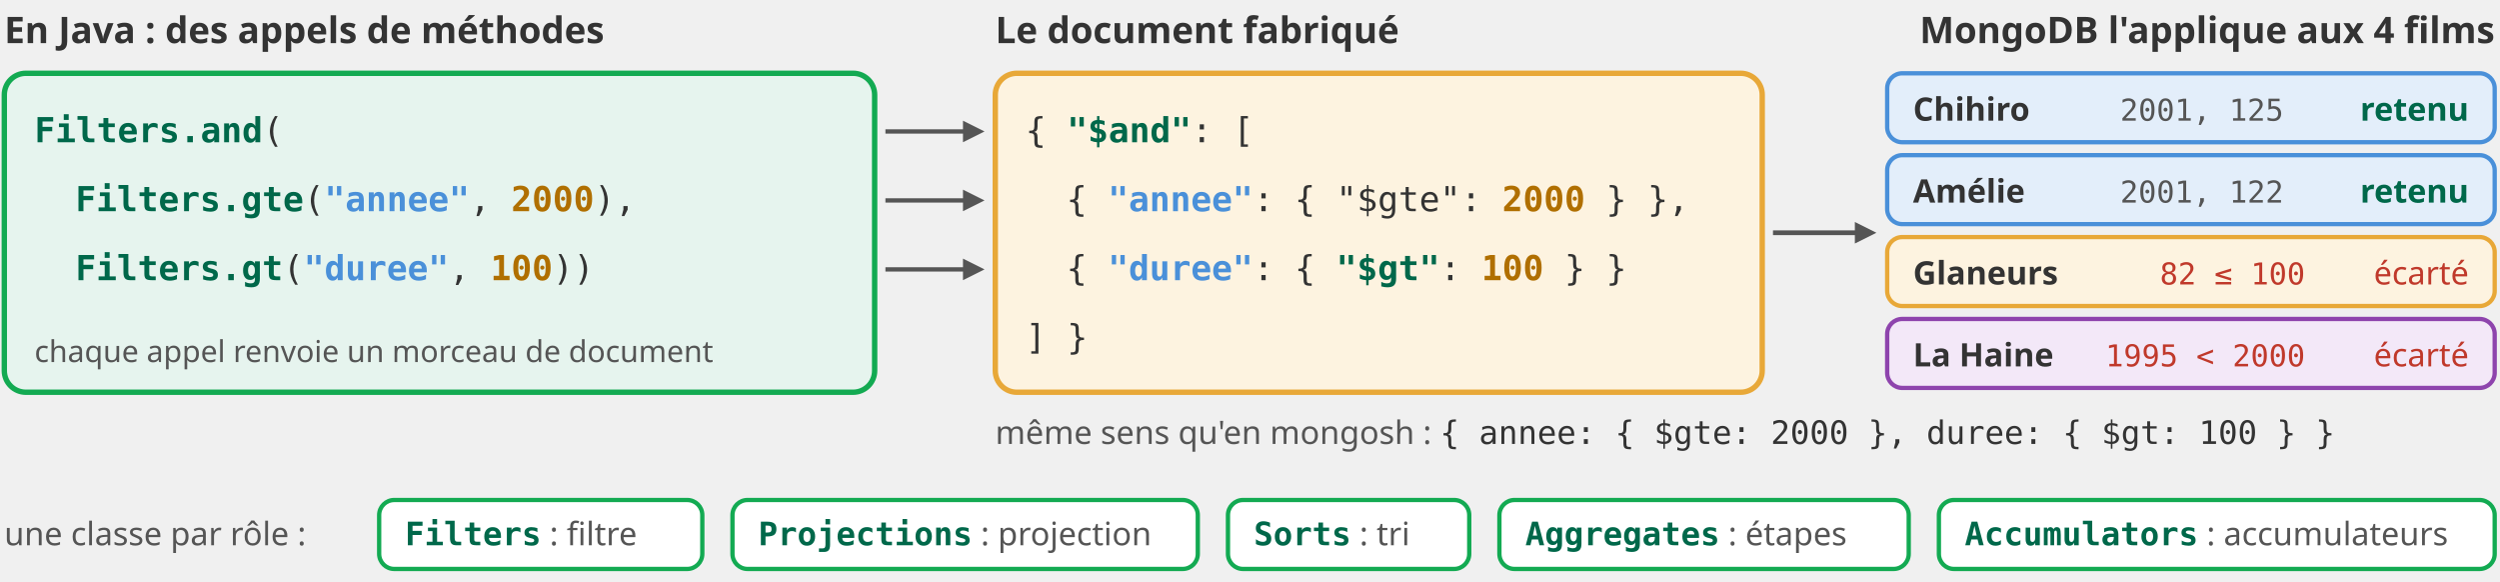
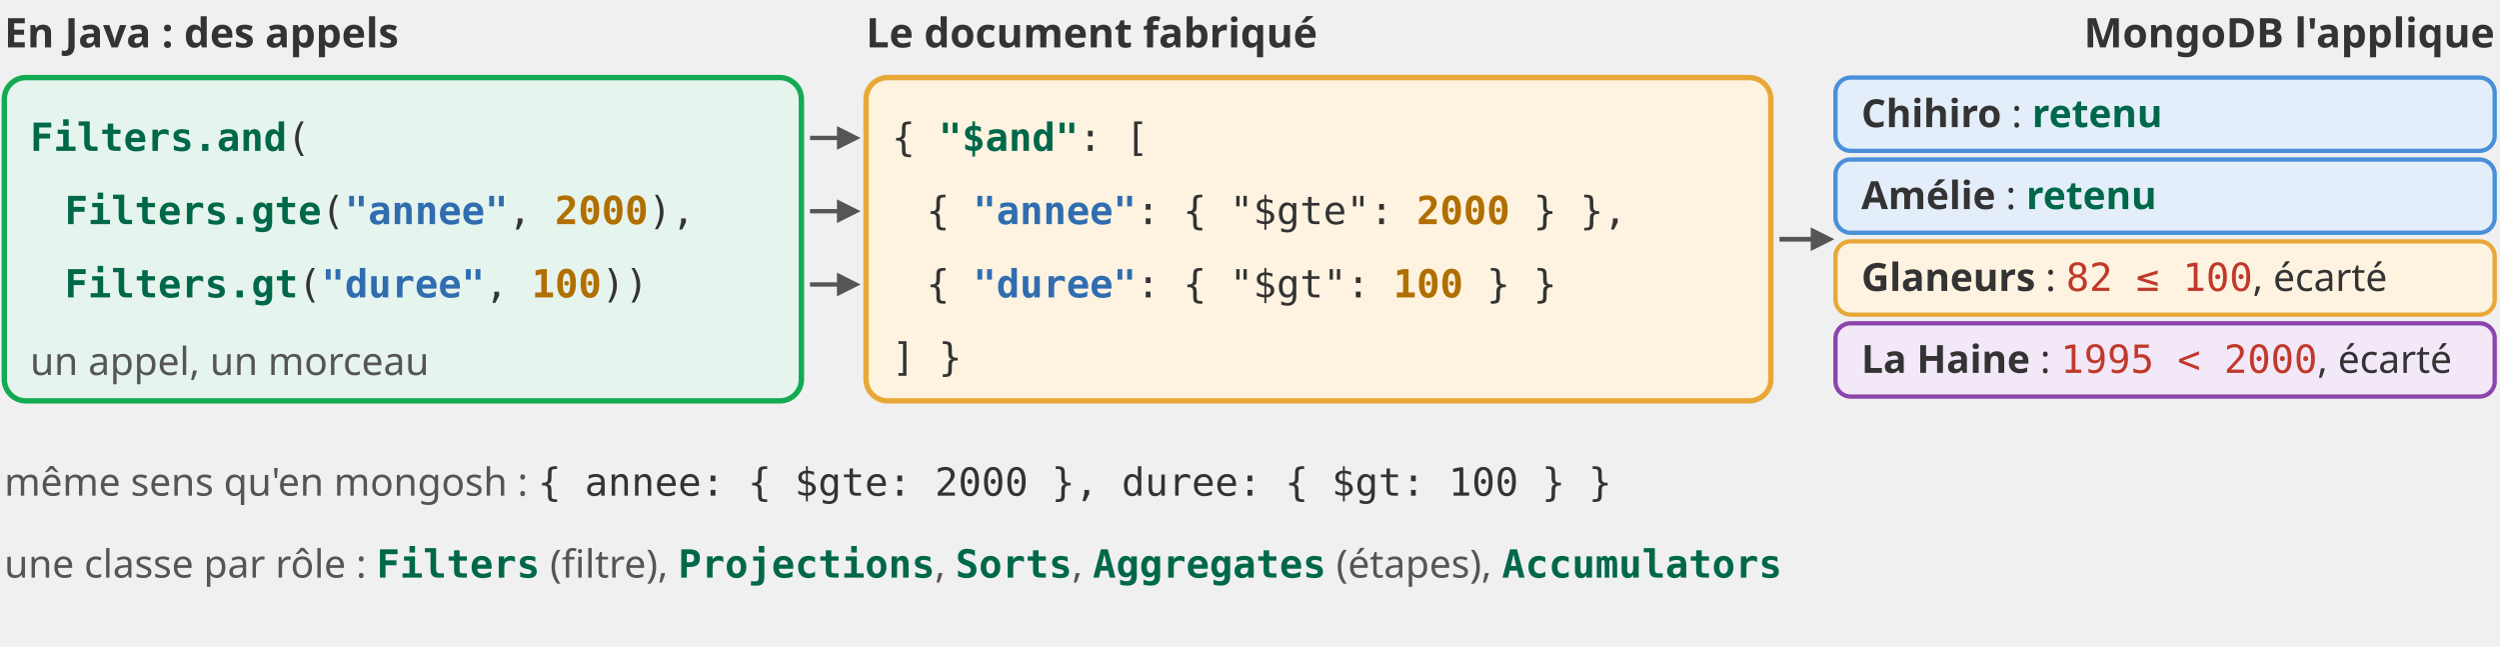
- <svg xmlns="http://www.w3.org/2000/svg" viewBox="0 0 1160 270" font-family="sans-serif" role="img" aria-labelledby="t">
+ <svg xmlns="http://www.w3.org/2000/svg" viewBox="0 0 1160 300" font-family="sans-serif" role="img" aria-labelledby="t">
  <defs>
-     <marker id="fl" viewBox="0 0 10 10" refX="5" refY="5" markerWidth="10" markerHeight="10" markerUnits="userSpaceOnUse" orient="auto-start-reverse">
+     <marker id="fl" viewBox="0 0 10 10" refX="5" refY="5" markerWidth="11" markerHeight="11" markerUnits="userSpaceOnUse" orient="auto-start-reverse">
      <path d="M0,0 L10,5 L0,10 z" fill="#555" />
    </marker>
  </defs>
-   <g font-size="17" font-weight="bold" fill="#333">
-     <text x="2" y="20">En Java : des appels de méthodes</text>
-     <text x="462" y="20">Le document fabriqué</text>
-     <text x="1158" y="20" text-anchor="end">MongoDB l'applique aux 4 films</text>
+   <g font-size="19" font-weight="bold" fill="#333">
+     <text x="2" y="22">En Java : des appels</text>
+     <text x="402" y="22">Le document fabriqué</text>
+     <text x="1158" y="22" text-anchor="end">MongoDB l'applique</text>
  </g>
-   <rect x="2" y="34" width="404" height="148" rx="10" fill="#e6f4ee" stroke="#13aa52" stroke-width="2.5" />
-   <g font-family="monospace" font-size="16" fill="#333">
-     <text x="16" y="66">
+   <rect x="2" y="36" width="370" height="150" rx="10" fill="#e6f4ee" stroke="#13aa52" stroke-width="2.5" />
+   <g font-family="monospace" font-size="18" fill="#333">
+     <text x="14" y="70">
      <tspan fill="#00684a" font-weight="bold">Filters.and</tspan>(</text>
-     <text x="35" y="98">
-       <tspan fill="#00684a" font-weight="bold">Filters.gte</tspan>(<tspan fill="#4a90d9" font-weight="bold">"annee"</tspan>, <tspan fill="#b06f00" font-weight="bold">2000</tspan>),</text>
-     <text x="35" y="130">
-       <tspan fill="#00684a" font-weight="bold">Filters.gt</tspan>(<tspan fill="#4a90d9" font-weight="bold">"duree"</tspan>, <tspan fill="#b06f00" font-weight="bold">100</tspan>))</text>
+     <text x="30" y="104">
+       <tspan fill="#00684a" font-weight="bold">Filters.gte</tspan>(<tspan fill="#2f6db0" font-weight="bold">"annee"</tspan>, <tspan fill="#b06f00" font-weight="bold">2000</tspan>),</text>
+     <text x="30" y="138">
+       <tspan fill="#00684a" font-weight="bold">Filters.gt</tspan>(<tspan fill="#2f6db0" font-weight="bold">"duree"</tspan>, <tspan fill="#b06f00" font-weight="bold">100</tspan>))</text>
  </g>
-   <text x="16" y="168" font-size="14" fill="#555">chaque appel renvoie un morceau de document</text>
+   <text x="14" y="174" font-size="18" fill="#555">un appel, un morceau</text>
  <g stroke="#555" stroke-width="2" marker-end="url(#fl)">
-     <line x1="411" y1="61" x2="452" y2="61" />
-     <line x1="411" y1="93" x2="452" y2="93" />
-     <line x1="411" y1="125" x2="452" y2="125" />
+     <line x1="376" y1="64" x2="394" y2="64" />
+     <line x1="376" y1="98" x2="394" y2="98" />
+     <line x1="376" y1="132" x2="394" y2="132" />
  </g>
-   <rect x="462" y="34" width="356" height="148" rx="10" fill="#fdf3e0" stroke="#e8a838" stroke-width="2.5" />
-   <g font-family="monospace" font-size="16" fill="#333">
-     <text x="476" y="66">{ <tspan fill="#00684a" font-weight="bold">"$and"</tspan>: [</text>
-     <text x="495" y="98">{ <tspan fill="#4a90d9" font-weight="bold">"annee"</tspan>: { "$gte": <tspan fill="#b06f00" font-weight="bold">2000</tspan> } },</text>
-     <text x="495" y="130">{ <tspan fill="#4a90d9" font-weight="bold">"duree"</tspan>: { <tspan fill="#00684a" font-weight="bold">"$gt"</tspan>: <tspan fill="#b06f00" font-weight="bold">100</tspan> } }</text>
-     <text x="476" y="162">] }</text>
+   <rect x="402" y="36" width="420" height="150" rx="10" fill="#fdf3e0" stroke="#e8a838" stroke-width="2.5" />
+   <g font-family="monospace" font-size="18" fill="#333">
+     <text x="414" y="70">{ <tspan fill="#00684a" font-weight="bold">"$and"</tspan>: [</text>
+     <text x="430" y="104">{ <tspan fill="#2f6db0" font-weight="bold">"annee"</tspan>: { "$gte": <tspan fill="#b06f00" font-weight="bold">2000</tspan> } },</text>
+     <text x="430" y="138">{ <tspan fill="#2f6db0" font-weight="bold">"duree"</tspan>: { "$gt": <tspan fill="#b06f00" font-weight="bold">100</tspan> } }</text>
+     <text x="414" y="172">] }</text>
  </g>
-   <line x1="823" y1="108" x2="866" y2="108" stroke="#555" stroke-width="2.2" marker-end="url(#fl)" />
-   <g font-size="15">
-     <rect x="876" y="34" width="282" height="32" rx="7" fill="#e3eefa" stroke="#4a90d9" stroke-width="2" />
-     <text x="888" y="56" font-weight="bold" fill="#333">Chihiro</text>
-     <text x="1060" y="56" font-family="monospace" font-size="14" fill="#555" text-anchor="end">2001, 125</text>
-     <text x="1146" y="56" font-weight="bold" fill="#00684a" text-anchor="end">retenu</text>
-     <rect x="876" y="72" width="282" height="32" rx="7" fill="#e3eefa" stroke="#4a90d9" stroke-width="2" />
-     <text x="888" y="94" font-weight="bold" fill="#333">Amélie</text>
-     <text x="1060" y="94" font-family="monospace" font-size="14" fill="#555" text-anchor="end">2001, 122</text>
-     <text x="1146" y="94" font-weight="bold" fill="#00684a" text-anchor="end">retenu</text>
-     <rect x="876" y="110" width="282" height="32" rx="7" fill="#fdf3e0" stroke="#e8a838" stroke-width="2" />
-     <text x="888" y="132" font-weight="bold" fill="#333">Glaneurs</text>
-     <text x="1070" y="132" font-family="monospace" font-size="14" fill="#c0392b" text-anchor="end">82 ≤ 100</text>
-     <text x="1146" y="132" fill="#c0392b" text-anchor="end">écarté</text>
-     <rect x="876" y="148" width="282" height="32" rx="7" fill="#f3e8f8" stroke="#8e44ad" stroke-width="2" />
-     <text x="888" y="170" font-weight="bold" fill="#333">La Haine</text>
-     <text x="1070" y="170" font-family="monospace" font-size="14" fill="#c0392b" text-anchor="end">1995 &lt; 2000</text>
-     <text x="1146" y="170" fill="#c0392b" text-anchor="end">écarté</text>
+   <line x1="826" y1="111" x2="846" y2="111" stroke="#555" stroke-width="2.2" marker-end="url(#fl)" />
+   <g font-size="18">
+     <rect x="852" y="36" width="306" height="34" rx="7" fill="#e3eefa" stroke="#4a90d9" stroke-width="2" />
+     <text x="864" y="59" fill="#333">
+       <tspan font-weight="bold">Chihiro</tspan> : <tspan fill="#00684a" font-weight="bold">retenu</tspan>
+     </text>
+     <rect x="852" y="74" width="306" height="34" rx="7" fill="#e3eefa" stroke="#4a90d9" stroke-width="2" />
+     <text x="864" y="97" fill="#333">
+       <tspan font-weight="bold">Amélie</tspan> : <tspan fill="#00684a" font-weight="bold">retenu</tspan>
+     </text>
+     <rect x="852" y="112" width="306" height="34" rx="7" fill="#fdf3e0" stroke="#e8a838" stroke-width="2" />
+     <text x="864" y="135" fill="#333">
+       <tspan font-weight="bold">Glaneurs</tspan> : <tspan font-family="monospace" fill="#c0392b">82 ≤ 100</tspan>, écarté</text>
+     <rect x="852" y="150" width="306" height="34" rx="7" fill="#f3e8f8" stroke="#8e44ad" stroke-width="2" />
+     <text x="864" y="173" fill="#333">
+       <tspan font-weight="bold">La Haine</tspan> : <tspan font-family="monospace" fill="#c0392b">1995 &lt; 2000</tspan>, écarté</text>
  </g>
-   <text x="462" y="206" font-size="15" fill="#555">même sens qu'en mongosh : <tspan font-family="monospace" fill="#333">{ annee: { $gte: 2000 }, duree: { $gt: 100 } }</tspan>
+   <text x="2" y="230" font-size="18" fill="#555">même sens qu'en mongosh : <tspan font-family="monospace" fill="#333">{ annee: { $gte: 2000 }, duree: { $gt: 100 } }</tspan>
  </text>
-   <text x="2" y="253" font-size="15" fill="#555">une classe par rôle :</text>
-   <g font-size="15">
-     <rect x="176" y="232" width="150" height="32" rx="7" fill="#ffffff" stroke="#13aa52" stroke-width="2" />
-     <text x="188" y="253" fill="#555">
-       <tspan font-family="monospace" font-weight="bold" fill="#00684a">Filters</tspan> : filtre</text>
-     <rect x="340" y="232" width="216" height="32" rx="7" fill="#ffffff" stroke="#13aa52" stroke-width="2" />
-     <text x="352" y="253" fill="#555">
-       <tspan font-family="monospace" font-weight="bold" fill="#00684a">Projections</tspan> : projection</text>
-     <rect x="570" y="232" width="112" height="32" rx="7" fill="#ffffff" stroke="#13aa52" stroke-width="2" />
-     <text x="582" y="253" fill="#555">
-       <tspan font-family="monospace" font-weight="bold" fill="#00684a">Sorts</tspan> : tri</text>
-     <rect x="696" y="232" width="190" height="32" rx="7" fill="#ffffff" stroke="#13aa52" stroke-width="2" />
-     <text x="708" y="253" fill="#555">
-       <tspan font-family="monospace" font-weight="bold" fill="#00684a">Aggregates</tspan> : étapes</text>
-     <rect x="900" y="232" width="258" height="32" rx="7" fill="#ffffff" stroke="#13aa52" stroke-width="2" />
-     <text x="912" y="253" fill="#555">
-       <tspan font-family="monospace" font-weight="bold" fill="#00684a">Accumulators</tspan> : accumulateurs</text>
-   </g>
+   <text x="2" y="268" font-size="18" fill="#555">une classe par rôle : <tspan font-family="monospace" font-weight="bold" fill="#00684a">Filters</tspan> (filtre), <tspan font-family="monospace" font-weight="bold" fill="#00684a">Projections</tspan>, <tspan font-family="monospace" font-weight="bold" fill="#00684a">Sorts</tspan>, <tspan font-family="monospace" font-weight="bold" fill="#00684a">Aggregates</tspan> (étapes), <tspan font-family="monospace" font-weight="bold" fill="#00684a">Accumulators</tspan>
+   </text>
</svg>
